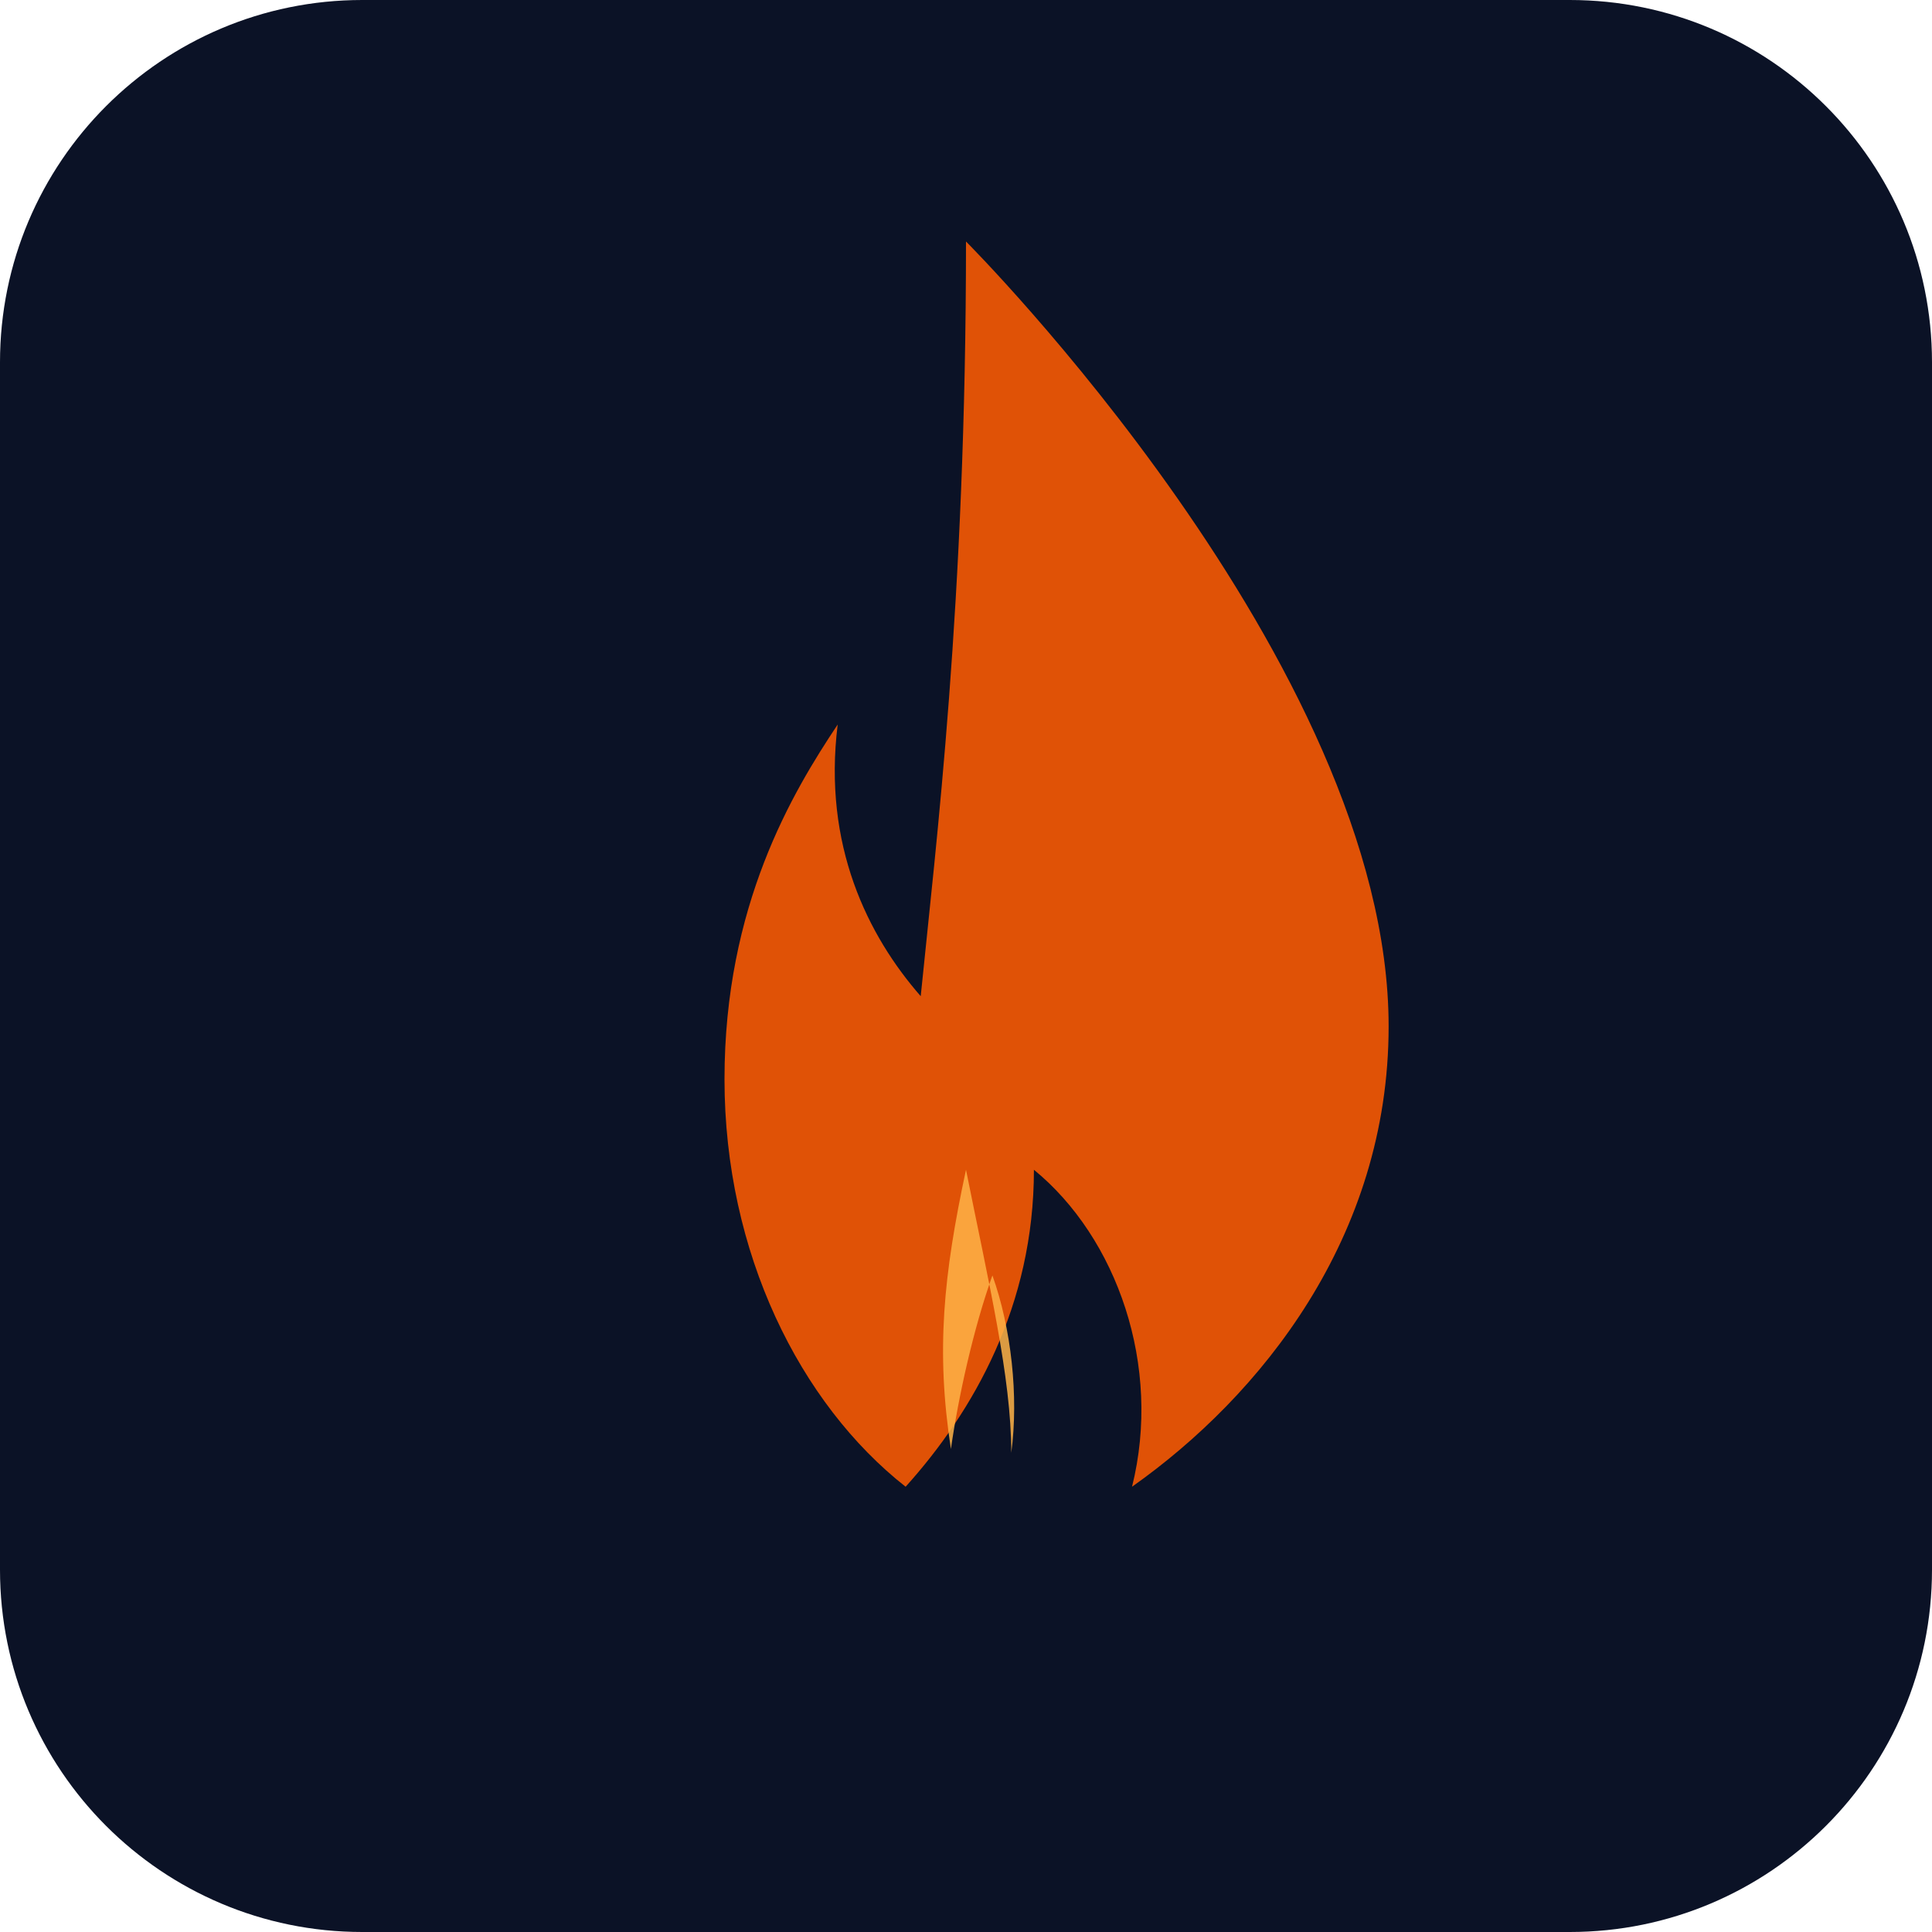
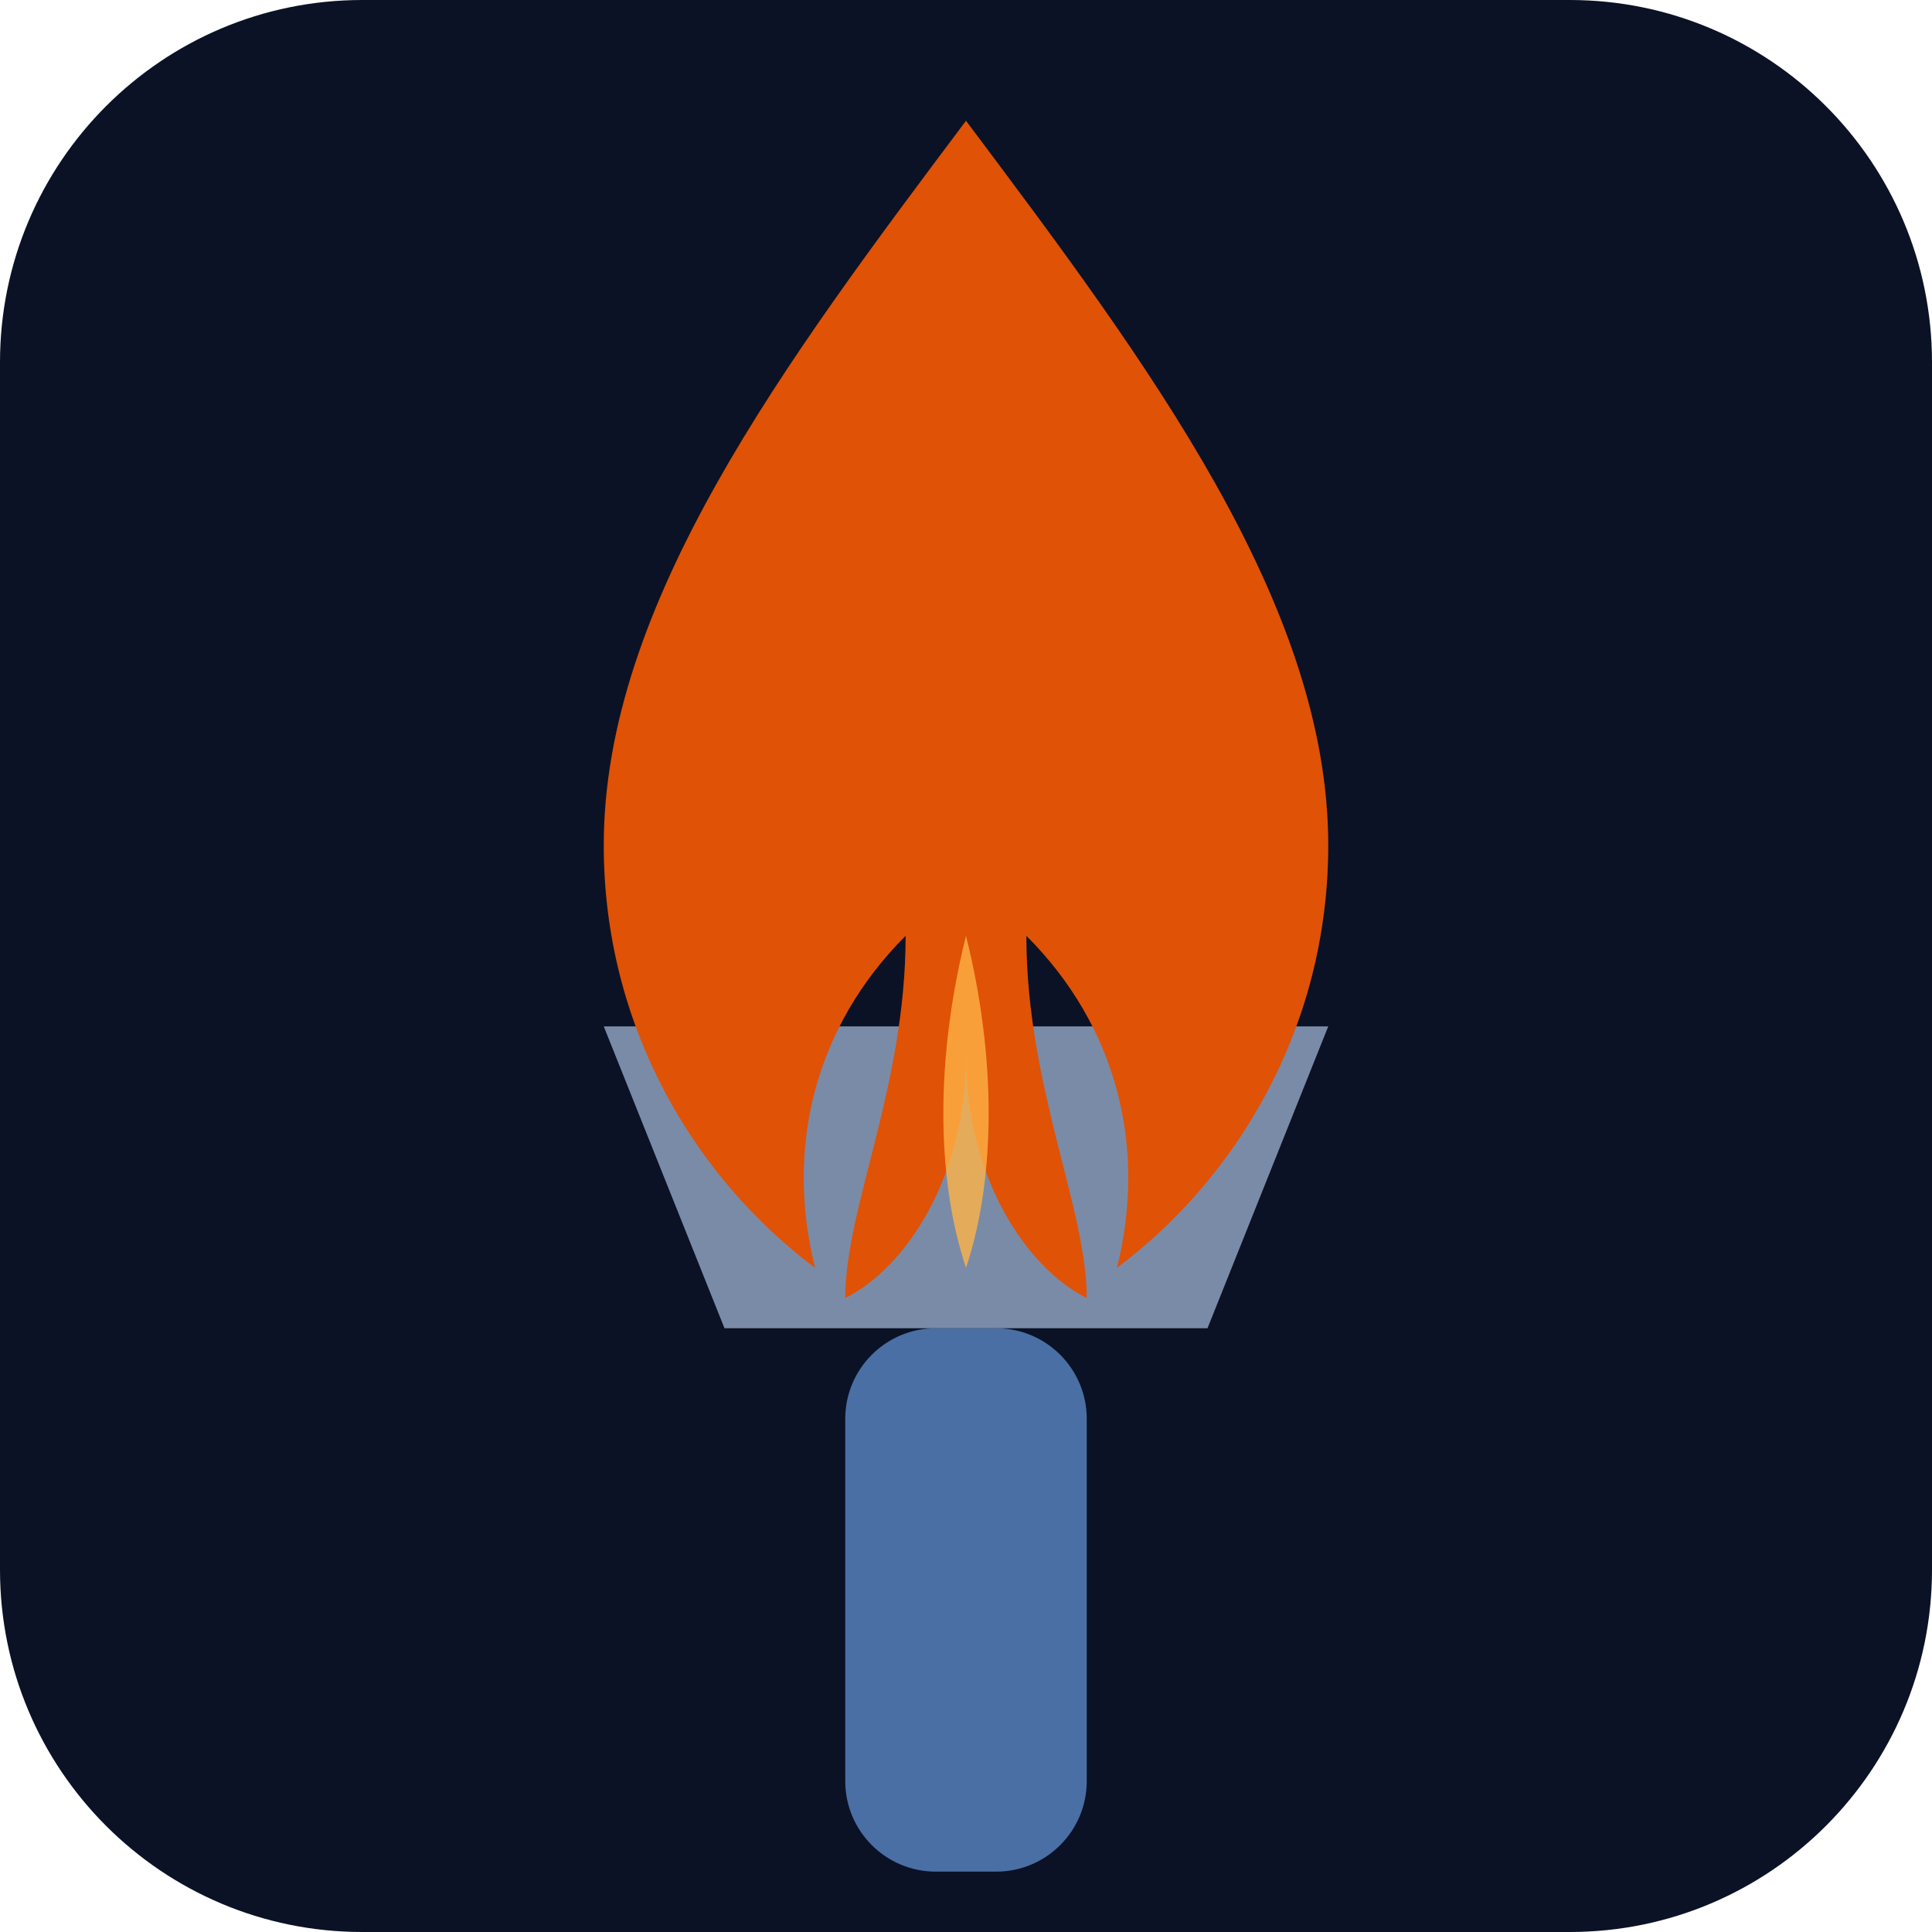
<svg xmlns="http://www.w3.org/2000/svg" viewBox="0 0 512 512">
  <rect width="512" height="512" rx="96" fill="#0B1226" />
-   <path d="M256 64C256 64 368 176 368 272C368 328 334 370 300 394C308 362 296 328 274 310C274 346 258 374 240 394C212 372 192 332 192 286C192 240 210 210 222 192C218 224 230 248 244 264C248 224 256 160 256 64Z" fill="#E05206" />
-   <path d="M256 310C250 338 248 358 252 384C254 370 258 352 263 338C268 352 270 370 268 385C268 365 262 340 256 310Z" fill="#FFB347" opacity="0.85" />
+   <rect x="224" y="352" width="64" height="144" rx="24" fill="#4A6FA5" />
+   <path d="M160 272 L352 272 L320 352 L192 352 Z" fill="#7A8BA8" />
+   <path d="M256 32C208 96 160 160 160 224C160 272 184 312 216 336C208 304 216 272 240 248C240 288 224 320 224 344C240 336 256 312 256 280C256 312 272 336 288 344C288 320 272 288 272 248C296 272 304 304 296 336C328 312 352 272 352 224C352 160 304 96 256 32Z" fill="#E05206" />
+   <path d="M256 248C248 280 248 312 256 336C264 312 264 280 256 248Z" fill="#FFB347" opacity="0.8" />
</svg>
